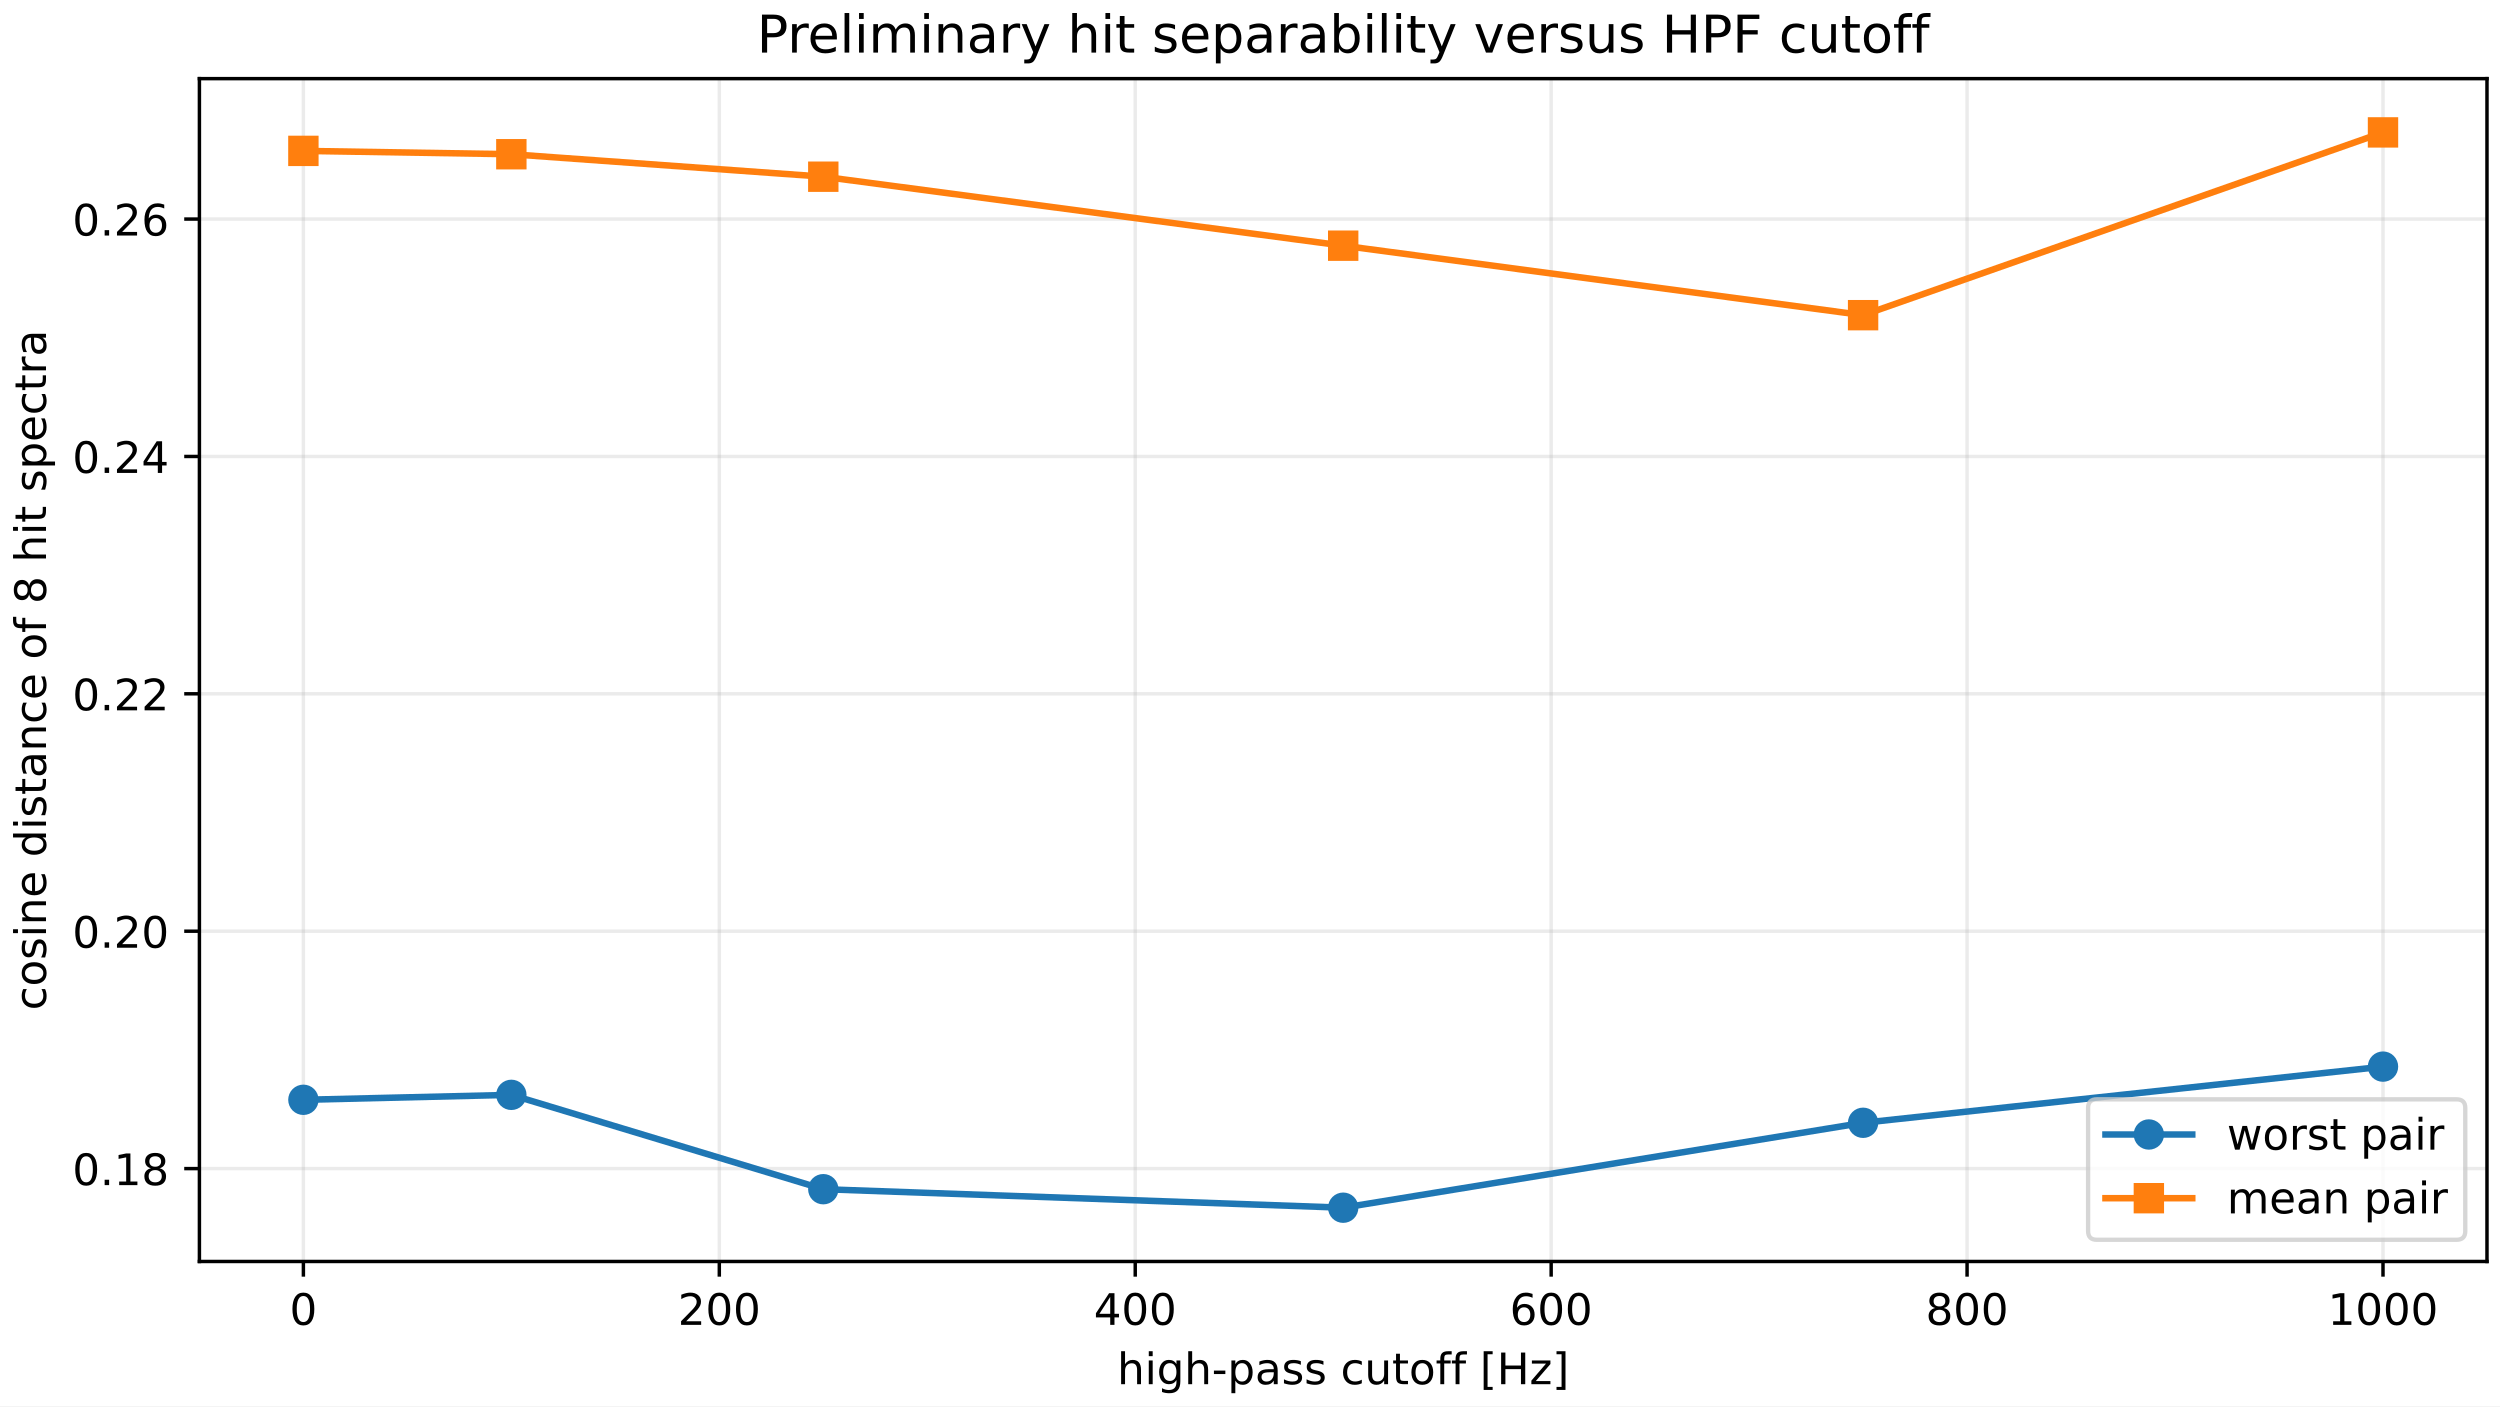
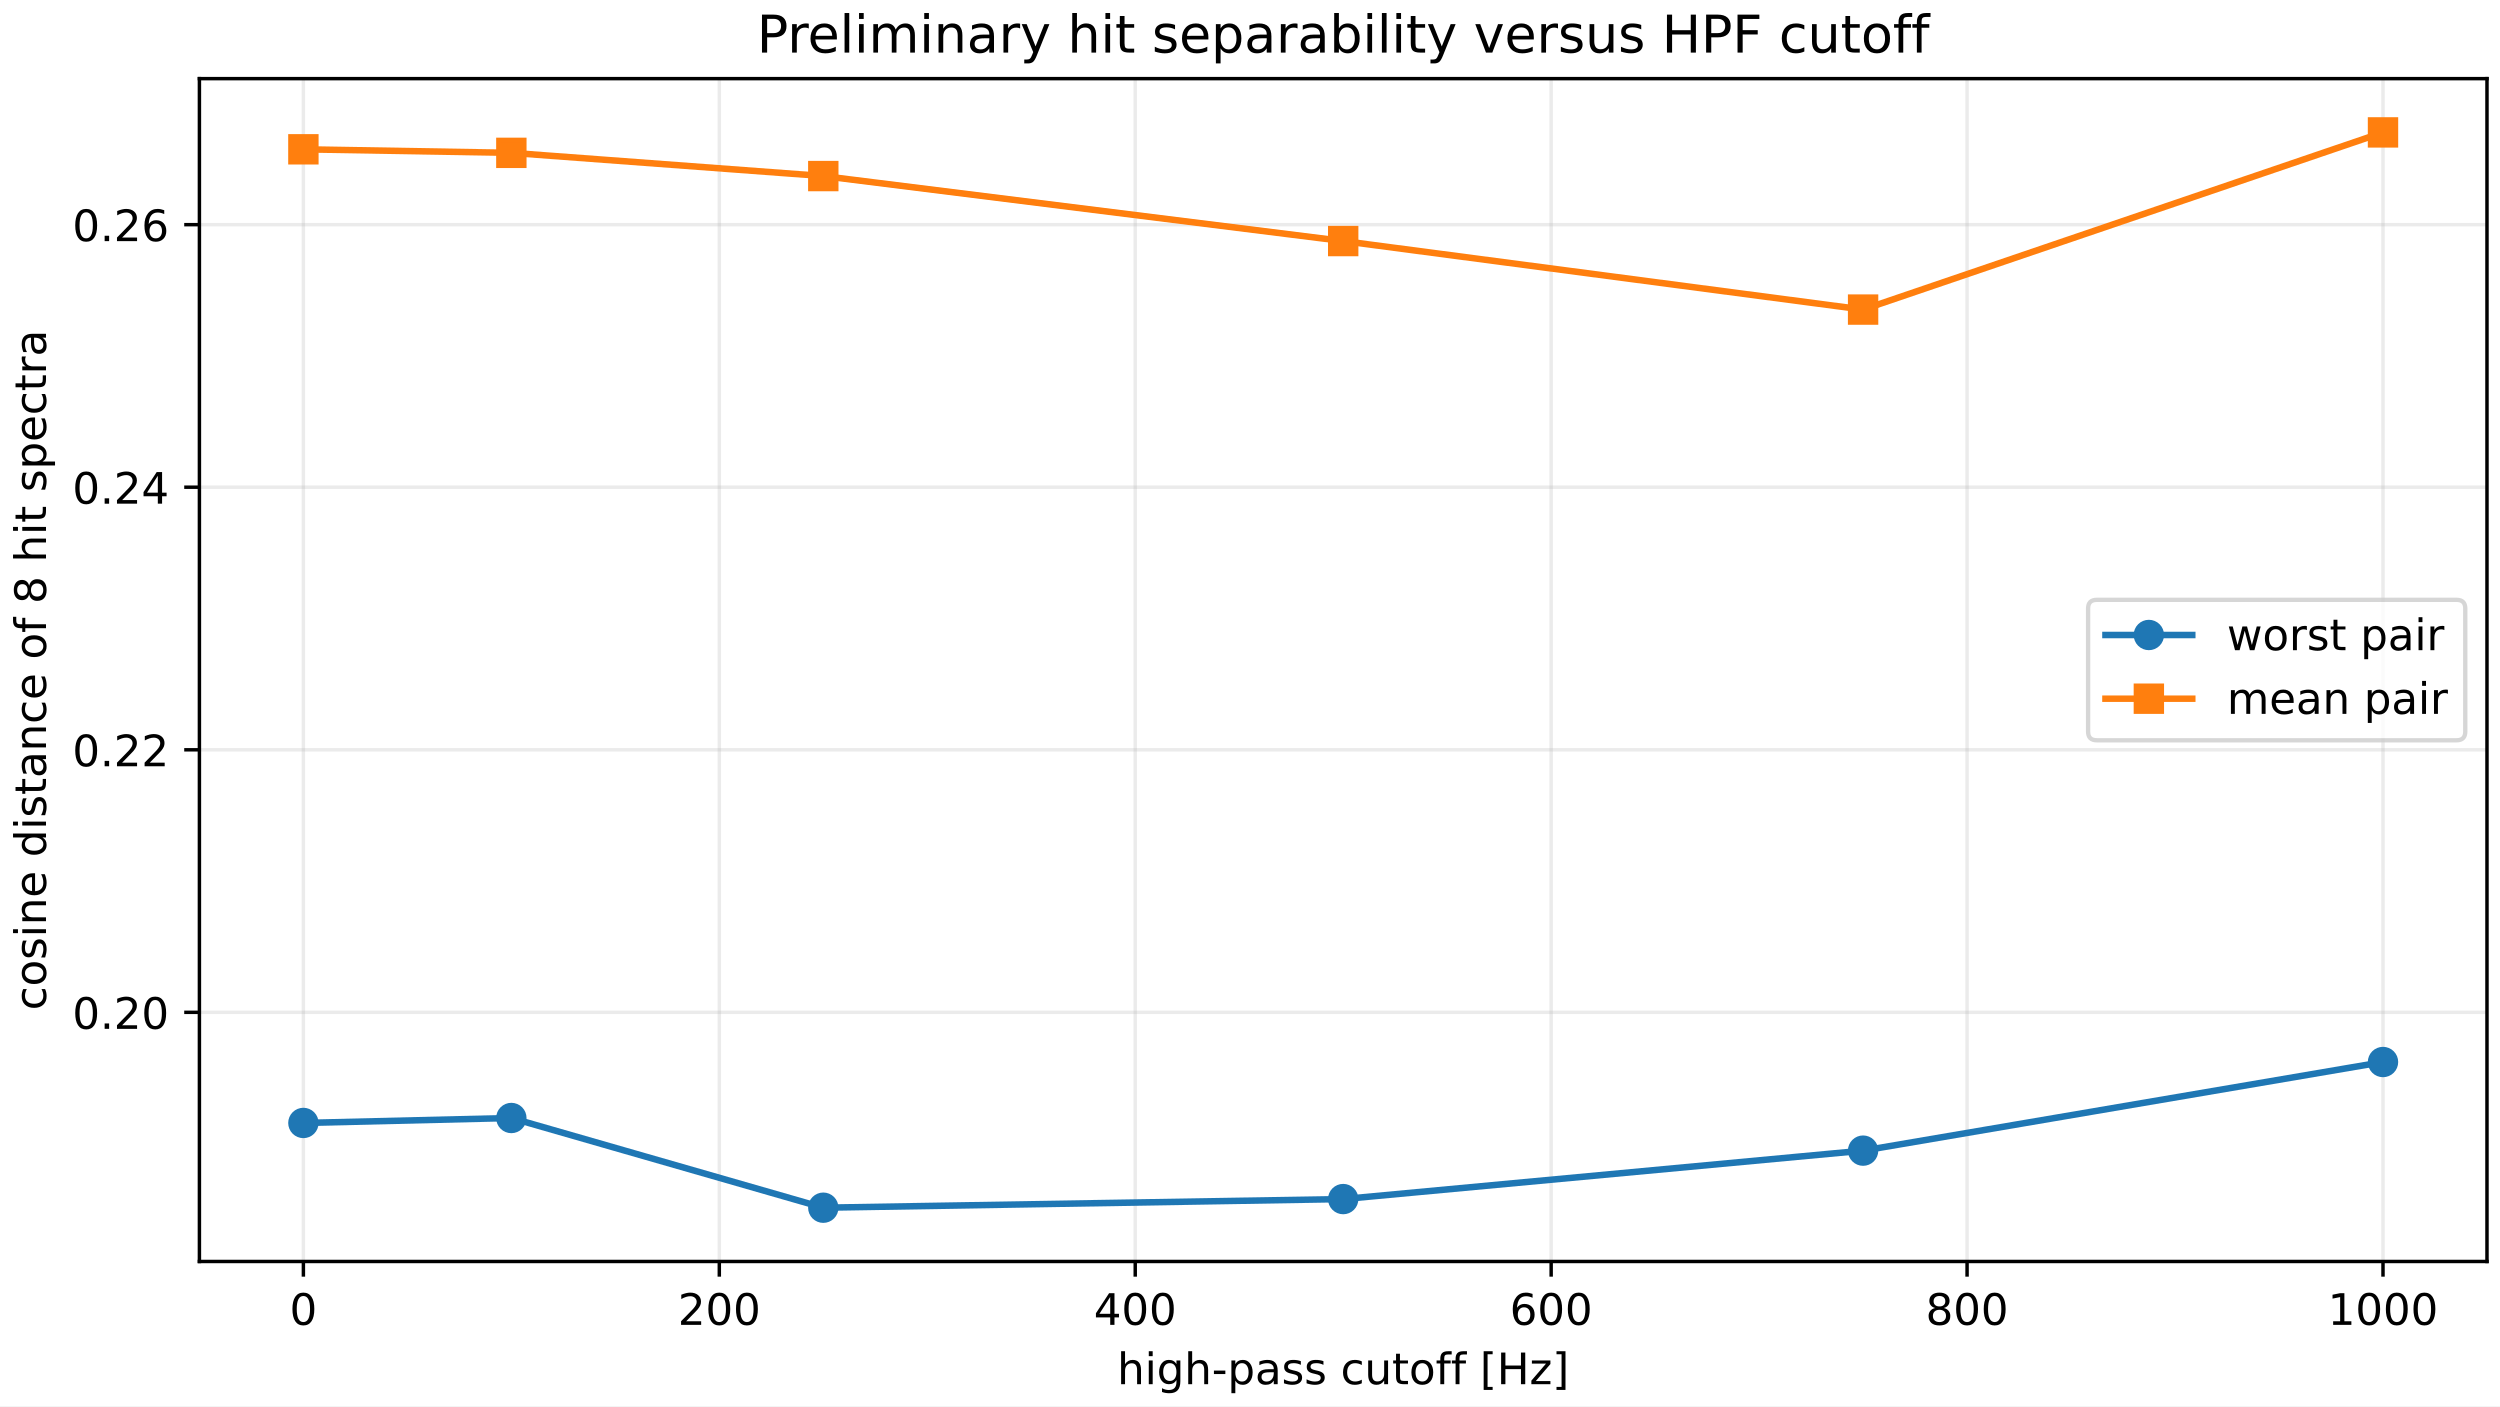
<svg xmlns="http://www.w3.org/2000/svg" xmlns:xlink="http://www.w3.org/1999/xlink" width="576pt" height="324pt" viewBox="0 0 576 324" version="1.1">
  <defs>
    <style type="text/css">*{stroke-linejoin: round; stroke-linecap: butt}</style>
  </defs>
  <g id="figure_1">
    <g id="patch_1">
      <path d="M 0 324  L 576 324  L 576 0  L 0 0  z " style="fill: #ffffff" />
    </g>
    <g id="axes_1">
      <g id="patch_2">
        <path d="M 45.944 290.644  L 573 290.644  L 573 18.118  L 45.944 18.118  z " style="fill: #ffffff" />
      </g>
      <g id="matplotlib.axis_1">
        <g id="xtick_1">
          <g id="line2d_1">
-             <path d="M 69.901 290.644  L 69.901 18.118  " clip-path="url(#pf9167b5fff)" style="fill: none; stroke: #b0b0b0; stroke-opacity: 0.25; stroke-width: 0.8; stroke-linecap: square" />
+             <path d="M 69.901 290.644  L 69.901 18.118  " clip-path="url(#p9a2541cc9e)" style="fill: none; stroke: #b0b0b0; stroke-opacity: 0.25; stroke-width: 0.8; stroke-linecap: square" />
          </g>
          <g id="line2d_2">
            <defs>
-               <path id="m4658151d1d" d="M 0 0  L 0 3.5  " style="stroke: #000000; stroke-width: 0.8" />
+               <path id="m0b75260b8e" d="M 0 0  L 0 3.5  " style="stroke: #000000; stroke-width: 0.8" />
            </defs>
            <g>
-               <use xlink:href="#m4658151d1d" x="69.901" y="290.644" style="stroke: #000000; stroke-width: 0.8" />
+               <use xlink:href="#m0b75260b8e" x="69.901" y="290.644" style="stroke: #000000; stroke-width: 0.8" />
            </g>
          </g>
          <g id="text_1">
            <g transform="translate(66.71982 305.2419) scale(0.1 -0.1)">
              <defs>
                <path id="DejaVuSans-30" d="M 2034 4250  Q 1547 4250 1301 3770  Q 1056 3291 1056 2328  Q 1056 1369 1301 889  Q 1547 409 2034 409  Q 2525 409 2770 889  Q 3016 1369 3016 2328  Q 3016 3291 2770 3770  Q 2525 4250 2034 4250  z M 2034 4750  Q 2819 4750 3233 4129  Q 3647 3509 3647 2328  Q 3647 1150 3233 529  Q 2819 -91 2034 -91  Q 1250 -91 836 529  Q 422 1150 422 2328  Q 422 3509 836 4129  Q 1250 4750 2034 4750  z " transform="scale(0.015625)" />
              </defs>
              <use xlink:href="#DejaVuSans-30" />
            </g>
          </g>
        </g>
        <g id="xtick_2">
          <g id="line2d_3">
-             <path d="M 165.729 290.644  L 165.729 18.118  " clip-path="url(#pf9167b5fff)" style="fill: none; stroke: #b0b0b0; stroke-opacity: 0.25; stroke-width: 0.8; stroke-linecap: square" />
+             <path d="M 165.729 290.644  L 165.729 18.118  " clip-path="url(#p9a2541cc9e)" style="fill: none; stroke: #b0b0b0; stroke-opacity: 0.25; stroke-width: 0.8; stroke-linecap: square" />
          </g>
          <g id="line2d_4">
            <g>
-               <use xlink:href="#m4658151d1d" x="165.729" y="290.644" style="stroke: #000000; stroke-width: 0.8" />
+               <use xlink:href="#m0b75260b8e" x="165.729" y="290.644" style="stroke: #000000; stroke-width: 0.8" />
            </g>
          </g>
          <g id="text_2">
            <g transform="translate(156.1856 305.2419) scale(0.1 -0.1)">
              <defs>
                <path id="DejaVuSans-32" d="M 1228 531  L 3431 531  L 3431 0  L 469 0  L 469 531  Q 828 903 1448 1529  Q 2069 2156 2228 2338  Q 2531 2678 2651 2914  Q 2772 3150 2772 3378  Q 2772 3750 2511 3984  Q 2250 4219 1831 4219  Q 1534 4219 1204 4116  Q 875 4013 500 3803  L 500 4441  Q 881 4594 1212 4672  Q 1544 4750 1819 4750  Q 2544 4750 2975 4387  Q 3406 4025 3406 3419  Q 3406 3131 3298 2873  Q 3191 2616 2906 2266  Q 2828 2175 2409 1742  Q 1991 1309 1228 531  z " transform="scale(0.015625)" />
              </defs>
              <use xlink:href="#DejaVuSans-32" />
              <use xlink:href="#DejaVuSans-30" x="63.623" />
              <use xlink:href="#DejaVuSans-30" x="127.246" />
            </g>
          </g>
        </g>
        <g id="xtick_3">
          <g id="line2d_5">
-             <path d="M 261.558 290.644  L 261.558 18.118  " clip-path="url(#pf9167b5fff)" style="fill: none; stroke: #b0b0b0; stroke-opacity: 0.25; stroke-width: 0.8; stroke-linecap: square" />
+             <path d="M 261.558 290.644  L 261.558 18.118  " clip-path="url(#p9a2541cc9e)" style="fill: none; stroke: #b0b0b0; stroke-opacity: 0.25; stroke-width: 0.8; stroke-linecap: square" />
          </g>
          <g id="line2d_6">
            <g>
-               <use xlink:href="#m4658151d1d" x="261.558" y="290.644" style="stroke: #000000; stroke-width: 0.8" />
+               <use xlink:href="#m0b75260b8e" x="261.558" y="290.644" style="stroke: #000000; stroke-width: 0.8" />
            </g>
          </g>
          <g id="text_3">
            <g transform="translate(252.014 305.2419) scale(0.1 -0.1)">
              <defs>
                <path id="DejaVuSans-34" d="M 2419 4116  L 825 1625  L 2419 1625  L 2419 4116  z M 2253 4666  L 3047 4666  L 3047 1625  L 3713 1625  L 3713 1100  L 3047 1100  L 3047 0  L 2419 0  L 2419 1100  L 313 1100  L 313 1709  L 2253 4666  z " transform="scale(0.015625)" />
              </defs>
              <use xlink:href="#DejaVuSans-34" />
              <use xlink:href="#DejaVuSans-30" x="63.623" />
              <use xlink:href="#DejaVuSans-30" x="127.246" />
            </g>
          </g>
        </g>
        <g id="xtick_4">
          <g id="line2d_7">
-             <path d="M 357.386 290.644  L 357.386 18.118  " clip-path="url(#pf9167b5fff)" style="fill: none; stroke: #b0b0b0; stroke-opacity: 0.25; stroke-width: 0.8; stroke-linecap: square" />
+             <path d="M 357.386 290.644  L 357.386 18.118  " clip-path="url(#p9a2541cc9e)" style="fill: none; stroke: #b0b0b0; stroke-opacity: 0.25; stroke-width: 0.8; stroke-linecap: square" />
          </g>
          <g id="line2d_8">
            <g>
-               <use xlink:href="#m4658151d1d" x="357.386" y="290.644" style="stroke: #000000; stroke-width: 0.8" />
+               <use xlink:href="#m0b75260b8e" x="357.386" y="290.644" style="stroke: #000000; stroke-width: 0.8" />
            </g>
          </g>
          <g id="text_4">
            <g transform="translate(347.8423 305.2419) scale(0.1 -0.1)">
              <defs>
                <path id="DejaVuSans-36" d="M 2113 2584  Q 1688 2584 1439 2293  Q 1191 2003 1191 1497  Q 1191 994 1439 701  Q 1688 409 2113 409  Q 2538 409 2786 701  Q 3034 994 3034 1497  Q 3034 2003 2786 2293  Q 2538 2584 2113 2584  z M 3366 4563  L 3366 3988  Q 3128 4100 2886 4159  Q 2644 4219 2406 4219  Q 1781 4219 1451 3797  Q 1122 3375 1075 2522  Q 1259 2794 1537 2939  Q 1816 3084 2150 3084  Q 2853 3084 3261 2657  Q 3669 2231 3669 1497  Q 3669 778 3244 343  Q 2819 -91 2113 -91  Q 1303 -91 875 529  Q 447 1150 447 2328  Q 447 3434 972 4092  Q 1497 4750 2381 4750  Q 2619 4750 2861 4703  Q 3103 4656 3366 4563  z " transform="scale(0.015625)" />
              </defs>
              <use xlink:href="#DejaVuSans-36" />
              <use xlink:href="#DejaVuSans-30" x="63.623" />
              <use xlink:href="#DejaVuSans-30" x="127.246" />
            </g>
          </g>
        </g>
        <g id="xtick_5">
          <g id="line2d_9">
-             <path d="M 453.214 290.644  L 453.214 18.118  " clip-path="url(#pf9167b5fff)" style="fill: none; stroke: #b0b0b0; stroke-opacity: 0.25; stroke-width: 0.8; stroke-linecap: square" />
+             <path d="M 453.214 290.644  L 453.214 18.118  " clip-path="url(#p9a2541cc9e)" style="fill: none; stroke: #b0b0b0; stroke-opacity: 0.25; stroke-width: 0.8; stroke-linecap: square" />
          </g>
          <g id="line2d_10">
            <g>
-               <use xlink:href="#m4658151d1d" x="453.214" y="290.644" style="stroke: #000000; stroke-width: 0.8" />
+               <use xlink:href="#m0b75260b8e" x="453.214" y="290.644" style="stroke: #000000; stroke-width: 0.8" />
            </g>
          </g>
          <g id="text_5">
            <g transform="translate(443.6706 305.2419) scale(0.1 -0.1)">
              <defs>
                <path id="DejaVuSans-38" d="M 2034 2216  Q 1584 2216 1326 1975  Q 1069 1734 1069 1313  Q 1069 891 1326 650  Q 1584 409 2034 409  Q 2484 409 2743 651  Q 3003 894 3003 1313  Q 3003 1734 2745 1975  Q 2488 2216 2034 2216  z M 1403 2484  Q 997 2584 770 2862  Q 544 3141 544 3541  Q 544 4100 942 4425  Q 1341 4750 2034 4750  Q 2731 4750 3128 4425  Q 3525 4100 3525 3541  Q 3525 3141 3298 2862  Q 3072 2584 2669 2484  Q 3125 2378 3379 2068  Q 3634 1759 3634 1313  Q 3634 634 3220 271  Q 2806 -91 2034 -91  Q 1263 -91 848 271  Q 434 634 434 1313  Q 434 1759 690 2068  Q 947 2378 1403 2484  z M 1172 3481  Q 1172 3119 1398 2916  Q 1625 2713 2034 2713  Q 2441 2713 2670 2916  Q 2900 3119 2900 3481  Q 2900 3844 2670 4047  Q 2441 4250 2034 4250  Q 1625 4250 1398 4047  Q 1172 3844 1172 3481  z " transform="scale(0.015625)" />
              </defs>
              <use xlink:href="#DejaVuSans-38" />
              <use xlink:href="#DejaVuSans-30" x="63.623" />
              <use xlink:href="#DejaVuSans-30" x="127.246" />
            </g>
          </g>
        </g>
        <g id="xtick_6">
          <g id="line2d_11">
-             <path d="M 549.043 290.644  L 549.043 18.118  " clip-path="url(#pf9167b5fff)" style="fill: none; stroke: #b0b0b0; stroke-opacity: 0.25; stroke-width: 0.8; stroke-linecap: square" />
+             <path d="M 549.043 290.644  L 549.043 18.118  " clip-path="url(#p9a2541cc9e)" style="fill: none; stroke: #b0b0b0; stroke-opacity: 0.25; stroke-width: 0.8; stroke-linecap: square" />
          </g>
          <g id="line2d_12">
            <g>
-               <use xlink:href="#m4658151d1d" x="549.043" y="290.644" style="stroke: #000000; stroke-width: 0.8" />
+               <use xlink:href="#m0b75260b8e" x="549.043" y="290.644" style="stroke: #000000; stroke-width: 0.8" />
            </g>
          </g>
          <g id="text_6">
            <g transform="translate(536.3177 305.2419) scale(0.1 -0.1)">
              <defs>
                <path id="DejaVuSans-31" d="M 794 531  L 1825 531  L 1825 4091  L 703 3866  L 703 4441  L 1819 4666  L 2450 4666  L 2450 531  L 3481 531  L 3481 0  L 794 0  L 794 531  z " transform="scale(0.015625)" />
              </defs>
              <use xlink:href="#DejaVuSans-31" />
              <use xlink:href="#DejaVuSans-30" x="63.623" />
              <use xlink:href="#DejaVuSans-30" x="127.246" />
              <use xlink:href="#DejaVuSans-30" x="190.869" />
            </g>
          </g>
        </g>
        <g id="text_7">
          <g transform="translate(257.3977 318.9201) scale(0.1 -0.1)">
            <defs>
              <path id="DejaVuSans-68" d="M 3513 2113  L 3513 0  L 2938 0  L 2938 2094  Q 2938 2591 2744 2837  Q 2550 3084 2163 3084  Q 1697 3084 1428 2787  Q 1159 2491 1159 1978  L 1159 0  L 581 0  L 581 4863  L 1159 4863  L 1159 2956  Q 1366 3272 1645 3428  Q 1925 3584 2291 3584  Q 2894 3584 3203 3211  Q 3513 2838 3513 2113  z " transform="scale(0.015625)" />
              <path id="DejaVuSans-69" d="M 603 3500  L 1178 3500  L 1178 0  L 603 0  L 603 3500  z M 603 4863  L 1178 4863  L 1178 4134  L 603 4134  L 603 4863  z " transform="scale(0.015625)" />
              <path id="DejaVuSans-67" d="M 2906 1791  Q 2906 2416 2648 2759  Q 2391 3103 1925 3103  Q 1463 3103 1205 2759  Q 947 2416 947 1791  Q 947 1169 1205 825  Q 1463 481 1925 481  Q 2391 481 2648 825  Q 2906 1169 2906 1791  z M 3481 434  Q 3481 -459 3084 -895  Q 2688 -1331 1869 -1331  Q 1566 -1331 1297 -1286  Q 1028 -1241 775 -1147  L 775 -588  Q 1028 -725 1275 -790  Q 1522 -856 1778 -856  Q 2344 -856 2625 -561  Q 2906 -266 2906 331  L 2906 616  Q 2728 306 2450 153  Q 2172 0 1784 0  Q 1141 0 747 490  Q 353 981 353 1791  Q 353 2603 747 3093  Q 1141 3584 1784 3584  Q 2172 3584 2450 3431  Q 2728 3278 2906 2969  L 2906 3500  L 3481 3500  L 3481 434  z " transform="scale(0.015625)" />
              <path id="DejaVuSans-2d" d="M 313 2009  L 1997 2009  L 1997 1497  L 313 1497  L 313 2009  z " transform="scale(0.015625)" />
              <path id="DejaVuSans-70" d="M 1159 525  L 1159 -1331  L 581 -1331  L 581 3500  L 1159 3500  L 1159 2969  Q 1341 3281 1617 3432  Q 1894 3584 2278 3584  Q 2916 3584 3314 3078  Q 3713 2572 3713 1747  Q 3713 922 3314 415  Q 2916 -91 2278 -91  Q 1894 -91 1617 61  Q 1341 213 1159 525  z M 3116 1747  Q 3116 2381 2855 2742  Q 2594 3103 2138 3103  Q 1681 3103 1420 2742  Q 1159 2381 1159 1747  Q 1159 1113 1420 752  Q 1681 391 2138 391  Q 2594 391 2855 752  Q 3116 1113 3116 1747  z " transform="scale(0.015625)" />
              <path id="DejaVuSans-61" d="M 2194 1759  Q 1497 1759 1228 1600  Q 959 1441 959 1056  Q 959 750 1161 570  Q 1363 391 1709 391  Q 2188 391 2477 730  Q 2766 1069 2766 1631  L 2766 1759  L 2194 1759  z M 3341 1997  L 3341 0  L 2766 0  L 2766 531  Q 2569 213 2275 61  Q 1981 -91 1556 -91  Q 1019 -91 701 211  Q 384 513 384 1019  Q 384 1609 779 1909  Q 1175 2209 1959 2209  L 2766 2209  L 2766 2266  Q 2766 2663 2505 2880  Q 2244 3097 1772 3097  Q 1472 3097 1187 3025  Q 903 2953 641 2809  L 641 3341  Q 956 3463 1253 3523  Q 1550 3584 1831 3584  Q 2591 3584 2966 3190  Q 3341 2797 3341 1997  z " transform="scale(0.015625)" />
              <path id="DejaVuSans-73" d="M 2834 3397  L 2834 2853  Q 2591 2978 2328 3040  Q 2066 3103 1784 3103  Q 1356 3103 1142 2972  Q 928 2841 928 2578  Q 928 2378 1081 2264  Q 1234 2150 1697 2047  L 1894 2003  Q 2506 1872 2764 1633  Q 3022 1394 3022 966  Q 3022 478 2636 193  Q 2250 -91 1575 -91  Q 1294 -91 989 -36  Q 684 19 347 128  L 347 722  Q 666 556 975 473  Q 1284 391 1588 391  Q 1994 391 2212 530  Q 2431 669 2431 922  Q 2431 1156 2273 1281  Q 2116 1406 1581 1522  L 1381 1569  Q 847 1681 609 1914  Q 372 2147 372 2553  Q 372 3047 722 3315  Q 1072 3584 1716 3584  Q 2034 3584 2315 3537  Q 2597 3491 2834 3397  z " transform="scale(0.015625)" />
              <path id="DejaVuSans-20" transform="scale(0.015625)" />
              <path id="DejaVuSans-63" d="M 3122 3366  L 3122 2828  Q 2878 2963 2633 3030  Q 2388 3097 2138 3097  Q 1578 3097 1268 2742  Q 959 2388 959 1747  Q 959 1106 1268 751  Q 1578 397 2138 397  Q 2388 397 2633 464  Q 2878 531 3122 666  L 3122 134  Q 2881 22 2623 -34  Q 2366 -91 2075 -91  Q 1284 -91 818 406  Q 353 903 353 1747  Q 353 2603 823 3093  Q 1294 3584 2113 3584  Q 2378 3584 2631 3529  Q 2884 3475 3122 3366  z " transform="scale(0.015625)" />
              <path id="DejaVuSans-75" d="M 544 1381  L 544 3500  L 1119 3500  L 1119 1403  Q 1119 906 1312 657  Q 1506 409 1894 409  Q 2359 409 2629 706  Q 2900 1003 2900 1516  L 2900 3500  L 3475 3500  L 3475 0  L 2900 0  L 2900 538  Q 2691 219 2414 64  Q 2138 -91 1772 -91  Q 1169 -91 856 284  Q 544 659 544 1381  z M 1991 3584  L 1991 3584  z " transform="scale(0.015625)" />
              <path id="DejaVuSans-74" d="M 1172 4494  L 1172 3500  L 2356 3500  L 2356 3053  L 1172 3053  L 1172 1153  Q 1172 725 1289 603  Q 1406 481 1766 481  L 2356 481  L 2356 0  L 1766 0  Q 1100 0 847 248  Q 594 497 594 1153  L 594 3053  L 172 3053  L 172 3500  L 594 3500  L 594 4494  L 1172 4494  z " transform="scale(0.015625)" />
              <path id="DejaVuSans-6f" d="M 1959 3097  Q 1497 3097 1228 2736  Q 959 2375 959 1747  Q 959 1119 1226 758  Q 1494 397 1959 397  Q 2419 397 2687 759  Q 2956 1122 2956 1747  Q 2956 2369 2687 2733  Q 2419 3097 1959 3097  z M 1959 3584  Q 2709 3584 3137 3096  Q 3566 2609 3566 1747  Q 3566 888 3137 398  Q 2709 -91 1959 -91  Q 1206 -91 779 398  Q 353 888 353 1747  Q 353 2609 779 3096  Q 1206 3584 1959 3584  z " transform="scale(0.015625)" />
              <path id="DejaVuSans-66" d="M 2375 4863  L 2375 4384  L 1825 4384  Q 1516 4384 1395 4259  Q 1275 4134 1275 3809  L 1275 3500  L 2222 3500  L 2222 3053  L 1275 3053  L 1275 0  L 697 0  L 697 3053  L 147 3053  L 147 3500  L 697 3500  L 697 3744  Q 697 4328 969 4595  Q 1241 4863 1831 4863  L 2375 4863  z " transform="scale(0.015625)" />
              <path id="DejaVuSans-5b" d="M 550 4863  L 1875 4863  L 1875 4416  L 1125 4416  L 1125 -397  L 1875 -397  L 1875 -844  L 550 -844  L 550 4863  z " transform="scale(0.015625)" />
              <path id="DejaVuSans-48" d="M 628 4666  L 1259 4666  L 1259 2753  L 3553 2753  L 3553 4666  L 4184 4666  L 4184 0  L 3553 0  L 3553 2222  L 1259 2222  L 1259 0  L 628 0  L 628 4666  z " transform="scale(0.015625)" />
              <path id="DejaVuSans-7a" d="M 353 3500  L 3084 3500  L 3084 2975  L 922 459  L 3084 459  L 3084 0  L 275 0  L 275 525  L 2438 3041  L 353 3041  L 353 3500  z " transform="scale(0.015625)" />
              <path id="DejaVuSans-5d" d="M 1947 4863  L 1947 -844  L 622 -844  L 622 -397  L 1369 -397  L 1369 4416  L 622 4416  L 622 4863  L 1947 4863  z " transform="scale(0.015625)" />
            </defs>
            <use xlink:href="#DejaVuSans-68" />
            <use xlink:href="#DejaVuSans-69" x="63.379" />
            <use xlink:href="#DejaVuSans-67" x="91.162" />
            <use xlink:href="#DejaVuSans-68" x="154.639" />
            <use xlink:href="#DejaVuSans-2d" x="218.018" />
            <use xlink:href="#DejaVuSans-70" x="254.102" />
            <use xlink:href="#DejaVuSans-61" x="317.578" />
            <use xlink:href="#DejaVuSans-73" x="378.857" />
            <use xlink:href="#DejaVuSans-73" x="430.957" />
            <use xlink:href="#DejaVuSans-20" x="483.057" />
            <use xlink:href="#DejaVuSans-63" x="514.844" />
            <use xlink:href="#DejaVuSans-75" x="569.824" />
            <use xlink:href="#DejaVuSans-74" x="633.203" />
            <use xlink:href="#DejaVuSans-6f" x="672.412" />
            <use xlink:href="#DejaVuSans-66" x="733.594" />
            <use xlink:href="#DejaVuSans-66" x="768.799" />
            <use xlink:href="#DejaVuSans-20" x="804.004" />
            <use xlink:href="#DejaVuSans-5b" x="835.791" />
            <use xlink:href="#DejaVuSans-48" x="874.805" />
            <use xlink:href="#DejaVuSans-7a" x="950" />
            <use xlink:href="#DejaVuSans-5d" x="1002.49" />
          </g>
        </g>
      </g>
      <g id="matplotlib.axis_2">
        <g id="ytick_1">
          <g id="line2d_13">
-             <path d="M 45.944 269.251  L 573 269.251  " clip-path="url(#pf9167b5fff)" style="fill: none; stroke: #b0b0b0; stroke-opacity: 0.25; stroke-width: 0.8; stroke-linecap: square" />
+             <path d="M 45.944 233.245  L 573 233.245  " clip-path="url(#p9a2541cc9e)" style="fill: none; stroke: #b0b0b0; stroke-opacity: 0.25; stroke-width: 0.8; stroke-linecap: square" />
          </g>
          <g id="line2d_14">
            <defs>
-               <path id="m14219ddb5a" d="M 0 0  L -3.5 0  " style="stroke: #000000; stroke-width: 0.8" />
+               <path id="md438b5cf79" d="M 0 0  L -3.5 0  " style="stroke: #000000; stroke-width: 0.8" />
            </defs>
            <g>
-               <use xlink:href="#m14219ddb5a" x="45.944" y="269.251" style="stroke: #000000; stroke-width: 0.8" />
+               <use xlink:href="#md438b5cf79" x="45.944" y="233.245" style="stroke: #000000; stroke-width: 0.8" />
            </g>
          </g>
          <g id="text_8">
-             <g transform="translate(16.67836 273.0499) scale(0.1 -0.1)">
+             <g transform="translate(16.67836 237.0442) scale(0.1 -0.1)">
              <defs>
                <path id="DejaVuSans-2e" d="M 684 794  L 1344 794  L 1344 0  L 684 0  L 684 794  z " transform="scale(0.015625)" />
              </defs>
-               <use xlink:href="#DejaVuSans-30" />
-               <use xlink:href="#DejaVuSans-2e" x="63.623" />
-               <use xlink:href="#DejaVuSans-31" x="95.41" />
-               <use xlink:href="#DejaVuSans-38" x="159.033" />
-             </g>
-           </g>
-         </g>
-         <g id="ytick_2">
-           <g id="line2d_15">
-             <path d="M 45.944 214.555  L 573 214.555  " clip-path="url(#pf9167b5fff)" style="fill: none; stroke: #b0b0b0; stroke-opacity: 0.25; stroke-width: 0.8; stroke-linecap: square" />
-           </g>
-           <g id="line2d_16">
-             <g>
-               <use xlink:href="#m14219ddb5a" x="45.944" y="214.555" style="stroke: #000000; stroke-width: 0.8" />
-             </g>
-           </g>
-           <g id="text_9">
-             <g transform="translate(16.67836 218.3542) scale(0.1 -0.1)">
              <use xlink:href="#DejaVuSans-30" />
              <use xlink:href="#DejaVuSans-2e" x="63.623" />
              <use xlink:href="#DejaVuSans-32" x="95.41" />
              <use xlink:href="#DejaVuSans-30" x="159.033" />
            </g>
          </g>
        </g>
-         <g id="ytick_3">
-           <g id="line2d_17">
-             <path d="M 45.944 159.859  L 573 159.859  " clip-path="url(#pf9167b5fff)" style="fill: none; stroke: #b0b0b0; stroke-opacity: 0.25; stroke-width: 0.8; stroke-linecap: square" />
-           </g>
-           <g id="line2d_18">
-             <g>
-               <use xlink:href="#m14219ddb5a" x="45.944" y="159.859" style="stroke: #000000; stroke-width: 0.8" />
-             </g>
-           </g>
-           <g id="text_10">
-             <g transform="translate(16.67836 163.6585) scale(0.1 -0.1)">
+         <g id="ytick_2">
+           <g id="line2d_15">
+             <path d="M 45.944 172.749  L 573 172.749  " clip-path="url(#p9a2541cc9e)" style="fill: none; stroke: #b0b0b0; stroke-opacity: 0.25; stroke-width: 0.8; stroke-linecap: square" />
+           </g>
+           <g id="line2d_16">
+             <g>
+               <use xlink:href="#md438b5cf79" x="45.944" y="172.749" style="stroke: #000000; stroke-width: 0.8" />
+             </g>
+           </g>
+           <g id="text_9">
+             <g transform="translate(16.67836 176.5484) scale(0.1 -0.1)">
              <use xlink:href="#DejaVuSans-30" />
              <use xlink:href="#DejaVuSans-2e" x="63.623" />
              <use xlink:href="#DejaVuSans-32" x="95.41" />
              <use xlink:href="#DejaVuSans-32" x="159.033" />
            </g>
          </g>
        </g>
-         <g id="ytick_4">
-           <g id="line2d_19">
-             <path d="M 45.944 105.164  L 573 105.164  " clip-path="url(#pf9167b5fff)" style="fill: none; stroke: #b0b0b0; stroke-opacity: 0.25; stroke-width: 0.8; stroke-linecap: square" />
-           </g>
-           <g id="line2d_20">
-             <g>
-               <use xlink:href="#m14219ddb5a" x="45.944" y="105.164" style="stroke: #000000; stroke-width: 0.8" />
-             </g>
-           </g>
-           <g id="text_11">
-             <g transform="translate(16.67836 108.9628) scale(0.1 -0.1)">
+         <g id="ytick_3">
+           <g id="line2d_17">
+             <path d="M 45.944 112.253  L 573 112.253  " clip-path="url(#p9a2541cc9e)" style="fill: none; stroke: #b0b0b0; stroke-opacity: 0.25; stroke-width: 0.8; stroke-linecap: square" />
+           </g>
+           <g id="line2d_18">
+             <g>
+               <use xlink:href="#md438b5cf79" x="45.944" y="112.253" style="stroke: #000000; stroke-width: 0.8" />
+             </g>
+           </g>
+           <g id="text_10">
+             <g transform="translate(16.67836 116.0526) scale(0.1 -0.1)">
              <use xlink:href="#DejaVuSans-30" />
              <use xlink:href="#DejaVuSans-2e" x="63.623" />
              <use xlink:href="#DejaVuSans-32" x="95.41" />
              <use xlink:href="#DejaVuSans-34" x="159.033" />
            </g>
          </g>
        </g>
-         <g id="ytick_5">
-           <g id="line2d_21">
-             <path d="M 45.944 50.468  L 573 50.468  " clip-path="url(#pf9167b5fff)" style="fill: none; stroke: #b0b0b0; stroke-opacity: 0.25; stroke-width: 0.8; stroke-linecap: square" />
-           </g>
-           <g id="line2d_22">
-             <g>
-               <use xlink:href="#m14219ddb5a" x="45.944" y="50.468" style="stroke: #000000; stroke-width: 0.8" />
-             </g>
-           </g>
-           <g id="text_12">
-             <g transform="translate(16.67836 54.26704) scale(0.1 -0.1)">
+         <g id="ytick_4">
+           <g id="line2d_19">
+             <path d="M 45.944 51.758  L 573 51.758  " clip-path="url(#p9a2541cc9e)" style="fill: none; stroke: #b0b0b0; stroke-opacity: 0.25; stroke-width: 0.8; stroke-linecap: square" />
+           </g>
+           <g id="line2d_20">
+             <g>
+               <use xlink:href="#md438b5cf79" x="45.944" y="51.758" style="stroke: #000000; stroke-width: 0.8" />
+             </g>
+           </g>
+           <g id="text_11">
+             <g transform="translate(16.67836 55.55678) scale(0.1 -0.1)">
              <use xlink:href="#DejaVuSans-30" />
              <use xlink:href="#DejaVuSans-2e" x="63.623" />
              <use xlink:href="#DejaVuSans-32" x="95.41" />
              <use xlink:href="#DejaVuSans-36" x="159.033" />
            </g>
          </g>
        </g>
-         <g id="text_13">
+         <g id="text_12">
          <g transform="translate(10.59868 232.7637) rotate(-90) scale(0.1 -0.1)">
            <defs>
              <path id="DejaVuSans-6e" d="M 3513 2113  L 3513 0  L 2938 0  L 2938 2094  Q 2938 2591 2744 2837  Q 2550 3084 2163 3084  Q 1697 3084 1428 2787  Q 1159 2491 1159 1978  L 1159 0  L 581 0  L 581 3500  L 1159 3500  L 1159 2956  Q 1366 3272 1645 3428  Q 1925 3584 2291 3584  Q 2894 3584 3203 3211  Q 3513 2838 3513 2113  z " transform="scale(0.015625)" />
              <path id="DejaVuSans-65" d="M 3597 1894  L 3597 1613  L 953 1613  Q 991 1019 1311 708  Q 1631 397 2203 397  Q 2534 397 2845 478  Q 3156 559 3463 722  L 3463 178  Q 3153 47 2828 -22  Q 2503 -91 2169 -91  Q 1331 -91 842 396  Q 353 884 353 1716  Q 353 2575 817 3079  Q 1281 3584 2069 3584  Q 2775 3584 3186 3129  Q 3597 2675 3597 1894  z M 3022 2063  Q 3016 2534 2758 2815  Q 2500 3097 2075 3097  Q 1594 3097 1305 2825  Q 1016 2553 972 2059  L 3022 2063  z " transform="scale(0.015625)" />
              <path id="DejaVuSans-64" d="M 2906 2969  L 2906 4863  L 3481 4863  L 3481 0  L 2906 0  L 2906 525  Q 2725 213 2448 61  Q 2172 -91 1784 -91  Q 1150 -91 751 415  Q 353 922 353 1747  Q 353 2572 751 3078  Q 1150 3584 1784 3584  Q 2172 3584 2448 3432  Q 2725 3281 2906 2969  z M 947 1747  Q 947 1113 1208 752  Q 1469 391 1925 391  Q 2381 391 2643 752  Q 2906 1113 2906 1747  Q 2906 2381 2643 2742  Q 2381 3103 1925 3103  Q 1469 3103 1208 2742  Q 947 2381 947 1747  z " transform="scale(0.015625)" />
              <path id="DejaVuSans-72" d="M 2631 2963  Q 2534 3019 2420 3045  Q 2306 3072 2169 3072  Q 1681 3072 1420 2755  Q 1159 2438 1159 1844  L 1159 0  L 581 0  L 581 3500  L 1159 3500  L 1159 2956  Q 1341 3275 1631 3429  Q 1922 3584 2338 3584  Q 2397 3584 2469 3576  Q 2541 3569 2628 3553  L 2631 2963  z " transform="scale(0.015625)" />
            </defs>
            <use xlink:href="#DejaVuSans-63" />
            <use xlink:href="#DejaVuSans-6f" x="54.98" />
            <use xlink:href="#DejaVuSans-73" x="116.162" />
            <use xlink:href="#DejaVuSans-69" x="168.262" />
            <use xlink:href="#DejaVuSans-6e" x="196.045" />
            <use xlink:href="#DejaVuSans-65" x="259.424" />
            <use xlink:href="#DejaVuSans-20" x="320.947" />
            <use xlink:href="#DejaVuSans-64" x="352.734" />
            <use xlink:href="#DejaVuSans-69" x="416.211" />
            <use xlink:href="#DejaVuSans-73" x="443.994" />
            <use xlink:href="#DejaVuSans-74" x="496.094" />
            <use xlink:href="#DejaVuSans-61" x="535.303" />
            <use xlink:href="#DejaVuSans-6e" x="596.582" />
            <use xlink:href="#DejaVuSans-63" x="659.961" />
            <use xlink:href="#DejaVuSans-65" x="714.941" />
            <use xlink:href="#DejaVuSans-20" x="776.465" />
            <use xlink:href="#DejaVuSans-6f" x="808.252" />
            <use xlink:href="#DejaVuSans-66" x="869.434" />
            <use xlink:href="#DejaVuSans-20" x="904.639" />
            <use xlink:href="#DejaVuSans-38" x="936.426" />
            <use xlink:href="#DejaVuSans-20" x="1000.049" />
            <use xlink:href="#DejaVuSans-68" x="1031.836" />
            <use xlink:href="#DejaVuSans-69" x="1095.215" />
            <use xlink:href="#DejaVuSans-74" x="1122.998" />
            <use xlink:href="#DejaVuSans-20" x="1162.207" />
            <use xlink:href="#DejaVuSans-73" x="1193.994" />
            <use xlink:href="#DejaVuSans-70" x="1246.094" />
            <use xlink:href="#DejaVuSans-65" x="1309.57" />
            <use xlink:href="#DejaVuSans-63" x="1371.094" />
            <use xlink:href="#DejaVuSans-74" x="1426.074" />
            <use xlink:href="#DejaVuSans-72" x="1465.283" />
            <use xlink:href="#DejaVuSans-61" x="1506.396" />
          </g>
        </g>
      </g>
-       <g id="line2d_23">
-         <path d="M 69.901 253.394  L 117.815 252.253  L 189.686 273.991  L 309.472 278.256  L 429.257 258.691  L 549.043 245.749  " clip-path="url(#pf9167b5fff)" style="fill: none; stroke: #1f77b4; stroke-width: 1.5; stroke-linecap: square" />
+       <g id="line2d_21">
+         <path d="M 69.901 258.73  L 117.815 257.587  L 189.686 278.256  L 309.472 276.267  L 429.257 265.107  L 549.043 244.689  " clip-path="url(#p9a2541cc9e)" style="fill: none; stroke: #1f77b4; stroke-width: 1.5; stroke-linecap: square" />
        <defs>
-           <path id="mbb486f2e64" d="M 0 3  C 0.796 3 1.559 2.684 2.121 2.121  C 2.684 1.559 3 0.796 3 0  C 3 -0.796 2.684 -1.559 2.121 -2.121  C 1.559 -2.684 0.796 -3 0 -3  C -0.796 -3 -1.559 -2.684 -2.121 -2.121  C -2.684 -1.559 -3 -0.796 -3 0  C -3 0.796 -2.684 1.559 -2.121 2.121  C -1.559 2.684 -0.796 3 0 3  z " style="stroke: #1f77b4" />
+           <path id="m9833e320ff" d="M 0 3  C 0.796 3 1.559 2.684 2.121 2.121  C 2.684 1.559 3 0.796 3 0  C 3 -0.796 2.684 -1.559 2.121 -2.121  C 1.559 -2.684 0.796 -3 0 -3  C -0.796 -3 -1.559 -2.684 -2.121 -2.121  C -2.684 -1.559 -3 -0.796 -3 0  C -3 0.796 -2.684 1.559 -2.121 2.121  C -1.559 2.684 -0.796 3 0 3  z " style="stroke: #1f77b4" />
        </defs>
-         <g clip-path="url(#pf9167b5fff)">
-           <use xlink:href="#mbb486f2e64" x="69.901" y="253.394" style="fill: #1f77b4; stroke: #1f77b4" />
-           <use xlink:href="#mbb486f2e64" x="117.815" y="252.253" style="fill: #1f77b4; stroke: #1f77b4" />
-           <use xlink:href="#mbb486f2e64" x="189.686" y="273.991" style="fill: #1f77b4; stroke: #1f77b4" />
-           <use xlink:href="#mbb486f2e64" x="309.472" y="278.256" style="fill: #1f77b4; stroke: #1f77b4" />
-           <use xlink:href="#mbb486f2e64" x="429.257" y="258.691" style="fill: #1f77b4; stroke: #1f77b4" />
-           <use xlink:href="#mbb486f2e64" x="549.043" y="245.749" style="fill: #1f77b4; stroke: #1f77b4" />
-         </g>
-       </g>
-       <g id="line2d_24">
-         <path d="M 69.901 34.763  L 117.815 35.535  L 189.686 40.713  L 309.472 56.606  L 429.257 72.616  L 549.043 30.506  " clip-path="url(#pf9167b5fff)" style="fill: none; stroke: #ff7f0e; stroke-width: 1.5; stroke-linecap: square" />
+         <g clip-path="url(#p9a2541cc9e)">
+           <use xlink:href="#m9833e320ff" x="69.901" y="258.73" style="fill: #1f77b4; stroke: #1f77b4" />
+           <use xlink:href="#m9833e320ff" x="117.815" y="257.587" style="fill: #1f77b4; stroke: #1f77b4" />
+           <use xlink:href="#m9833e320ff" x="189.686" y="278.256" style="fill: #1f77b4; stroke: #1f77b4" />
+           <use xlink:href="#m9833e320ff" x="309.472" y="276.267" style="fill: #1f77b4; stroke: #1f77b4" />
+           <use xlink:href="#m9833e320ff" x="429.257" y="265.107" style="fill: #1f77b4; stroke: #1f77b4" />
+           <use xlink:href="#m9833e320ff" x="549.043" y="244.689" style="fill: #1f77b4; stroke: #1f77b4" />
+         </g>
+       </g>
+       <g id="line2d_22">
+         <path d="M 69.901 34.401  L 117.815 35.217  L 189.686 40.567  L 309.472 55.541  L 429.257 71.329  L 549.043 30.506  " clip-path="url(#p9a2541cc9e)" style="fill: none; stroke: #ff7f0e; stroke-width: 1.5; stroke-linecap: square" />
        <defs>
-           <path id="mce584e6e96" d="M -3 3  L 3 3  L 3 -3  L -3 -3  z " style="stroke: #ff7f0e; stroke-linejoin: miter" />
+           <path id="mbd24d77dab" d="M -3 3  L 3 3  L 3 -3  L -3 -3  z " style="stroke: #ff7f0e; stroke-linejoin: miter" />
        </defs>
-         <g clip-path="url(#pf9167b5fff)">
-           <use xlink:href="#mce584e6e96" x="69.901" y="34.763" style="fill: #ff7f0e; stroke: #ff7f0e; stroke-linejoin: miter" />
-           <use xlink:href="#mce584e6e96" x="117.815" y="35.535" style="fill: #ff7f0e; stroke: #ff7f0e; stroke-linejoin: miter" />
-           <use xlink:href="#mce584e6e96" x="189.686" y="40.713" style="fill: #ff7f0e; stroke: #ff7f0e; stroke-linejoin: miter" />
-           <use xlink:href="#mce584e6e96" x="309.472" y="56.606" style="fill: #ff7f0e; stroke: #ff7f0e; stroke-linejoin: miter" />
-           <use xlink:href="#mce584e6e96" x="429.257" y="72.616" style="fill: #ff7f0e; stroke: #ff7f0e; stroke-linejoin: miter" />
-           <use xlink:href="#mce584e6e96" x="549.043" y="30.506" style="fill: #ff7f0e; stroke: #ff7f0e; stroke-linejoin: miter" />
+         <g clip-path="url(#p9a2541cc9e)">
+           <use xlink:href="#mbd24d77dab" x="69.901" y="34.401" style="fill: #ff7f0e; stroke: #ff7f0e; stroke-linejoin: miter" />
+           <use xlink:href="#mbd24d77dab" x="117.815" y="35.217" style="fill: #ff7f0e; stroke: #ff7f0e; stroke-linejoin: miter" />
+           <use xlink:href="#mbd24d77dab" x="189.686" y="40.567" style="fill: #ff7f0e; stroke: #ff7f0e; stroke-linejoin: miter" />
+           <use xlink:href="#mbd24d77dab" x="309.472" y="55.541" style="fill: #ff7f0e; stroke: #ff7f0e; stroke-linejoin: miter" />
+           <use xlink:href="#mbd24d77dab" x="429.257" y="71.329" style="fill: #ff7f0e; stroke: #ff7f0e; stroke-linejoin: miter" />
+           <use xlink:href="#mbd24d77dab" x="549.043" y="30.506" style="fill: #ff7f0e; stroke: #ff7f0e; stroke-linejoin: miter" />
        </g>
      </g>
      <g id="patch_3">
        <path d="M 45.944 290.644  L 45.944 18.118  " style="fill: none; stroke: #000000; stroke-width: 0.8; stroke-linejoin: miter; stroke-linecap: square" />
      </g>
      <g id="patch_4">
        <path d="M 573 290.644  L 573 18.118  " style="fill: none; stroke: #000000; stroke-width: 0.8; stroke-linejoin: miter; stroke-linecap: square" />
      </g>
      <g id="patch_5">
        <path d="M 45.944 290.644  L 573 290.644  " style="fill: none; stroke: #000000; stroke-width: 0.8; stroke-linejoin: miter; stroke-linecap: square" />
      </g>
      <g id="patch_6">
        <path d="M 45.944 18.118  L 573 18.118  " style="fill: none; stroke: #000000; stroke-width: 0.8; stroke-linejoin: miter; stroke-linecap: square" />
      </g>
-       <g id="text_14">
+       <g id="text_13">
        <g transform="translate(174.3837 12.11837) scale(0.12 -0.12)">
          <defs>
            <path id="DejaVuSans-50" d="M 1259 4147  L 1259 2394  L 2053 2394  Q 2494 2394 2734 2622  Q 2975 2850 2975 3272  Q 2975 3691 2734 3919  Q 2494 4147 2053 4147  L 1259 4147  z M 628 4666  L 2053 4666  Q 2838 4666 3239 4311  Q 3641 3956 3641 3272  Q 3641 2581 3239 2228  Q 2838 1875 2053 1875  L 1259 1875  L 1259 0  L 628 0  L 628 4666  z " transform="scale(0.015625)" />
            <path id="DejaVuSans-6c" d="M 603 4863  L 1178 4863  L 1178 0  L 603 0  L 603 4863  z " transform="scale(0.015625)" />
            <path id="DejaVuSans-6d" d="M 3328 2828  Q 3544 3216 3844 3400  Q 4144 3584 4550 3584  Q 5097 3584 5394 3201  Q 5691 2819 5691 2113  L 5691 0  L 5113 0  L 5113 2094  Q 5113 2597 4934 2840  Q 4756 3084 4391 3084  Q 3944 3084 3684 2787  Q 3425 2491 3425 1978  L 3425 0  L 2847 0  L 2847 2094  Q 2847 2600 2669 2842  Q 2491 3084 2119 3084  Q 1678 3084 1418 2786  Q 1159 2488 1159 1978  L 1159 0  L 581 0  L 581 3500  L 1159 3500  L 1159 2956  Q 1356 3278 1631 3431  Q 1906 3584 2284 3584  Q 2666 3584 2933 3390  Q 3200 3197 3328 2828  z " transform="scale(0.015625)" />
            <path id="DejaVuSans-79" d="M 2059 -325  Q 1816 -950 1584 -1140  Q 1353 -1331 966 -1331  L 506 -1331  L 506 -850  L 844 -850  Q 1081 -850 1212 -737  Q 1344 -625 1503 -206  L 1606 56  L 191 3500  L 800 3500  L 1894 763  L 2988 3500  L 3597 3500  L 2059 -325  z " transform="scale(0.015625)" />
            <path id="DejaVuSans-62" d="M 3116 1747  Q 3116 2381 2855 2742  Q 2594 3103 2138 3103  Q 1681 3103 1420 2742  Q 1159 2381 1159 1747  Q 1159 1113 1420 752  Q 1681 391 2138 391  Q 2594 391 2855 752  Q 3116 1113 3116 1747  z M 1159 2969  Q 1341 3281 1617 3432  Q 1894 3584 2278 3584  Q 2916 3584 3314 3078  Q 3713 2572 3713 1747  Q 3713 922 3314 415  Q 2916 -91 2278 -91  Q 1894 -91 1617 61  Q 1341 213 1159 525  L 1159 0  L 581 0  L 581 4863  L 1159 4863  L 1159 2969  z " transform="scale(0.015625)" />
            <path id="DejaVuSans-76" d="M 191 3500  L 800 3500  L 1894 563  L 2988 3500  L 3597 3500  L 2284 0  L 1503 0  L 191 3500  z " transform="scale(0.015625)" />
            <path id="DejaVuSans-46" d="M 628 4666  L 3309 4666  L 3309 4134  L 1259 4134  L 1259 2759  L 3109 2759  L 3109 2228  L 1259 2228  L 1259 0  L 628 0  L 628 4666  z " transform="scale(0.015625)" />
          </defs>
          <use xlink:href="#DejaVuSans-50" />
          <use xlink:href="#DejaVuSans-72" x="58.553" />
          <use xlink:href="#DejaVuSans-65" x="97.416" />
          <use xlink:href="#DejaVuSans-6c" x="158.939" />
          <use xlink:href="#DejaVuSans-69" x="186.723" />
          <use xlink:href="#DejaVuSans-6d" x="214.506" />
          <use xlink:href="#DejaVuSans-69" x="311.918" />
          <use xlink:href="#DejaVuSans-6e" x="339.701" />
          <use xlink:href="#DejaVuSans-61" x="403.08" />
          <use xlink:href="#DejaVuSans-72" x="464.359" />
          <use xlink:href="#DejaVuSans-79" x="505.473" />
          <use xlink:href="#DejaVuSans-20" x="564.652" />
          <use xlink:href="#DejaVuSans-68" x="596.439" />
          <use xlink:href="#DejaVuSans-69" x="659.818" />
          <use xlink:href="#DejaVuSans-74" x="687.602" />
          <use xlink:href="#DejaVuSans-20" x="726.811" />
          <use xlink:href="#DejaVuSans-73" x="758.598" />
          <use xlink:href="#DejaVuSans-65" x="810.697" />
          <use xlink:href="#DejaVuSans-70" x="872.221" />
          <use xlink:href="#DejaVuSans-61" x="935.697" />
          <use xlink:href="#DejaVuSans-72" x="996.977" />
          <use xlink:href="#DejaVuSans-61" x="1038.09" />
          <use xlink:href="#DejaVuSans-62" x="1099.369" />
          <use xlink:href="#DejaVuSans-69" x="1162.846" />
          <use xlink:href="#DejaVuSans-6c" x="1190.629" />
          <use xlink:href="#DejaVuSans-69" x="1218.412" />
          <use xlink:href="#DejaVuSans-74" x="1246.195" />
          <use xlink:href="#DejaVuSans-79" x="1285.404" />
          <use xlink:href="#DejaVuSans-20" x="1344.584" />
          <use xlink:href="#DejaVuSans-76" x="1376.371" />
          <use xlink:href="#DejaVuSans-65" x="1435.551" />
          <use xlink:href="#DejaVuSans-72" x="1497.074" />
          <use xlink:href="#DejaVuSans-73" x="1538.188" />
          <use xlink:href="#DejaVuSans-75" x="1590.287" />
          <use xlink:href="#DejaVuSans-73" x="1653.666" />
          <use xlink:href="#DejaVuSans-20" x="1705.766" />
          <use xlink:href="#DejaVuSans-48" x="1737.553" />
          <use xlink:href="#DejaVuSans-50" x="1812.748" />
          <use xlink:href="#DejaVuSans-46" x="1873.051" />
          <use xlink:href="#DejaVuSans-20" x="1930.57" />
          <use xlink:href="#DejaVuSans-63" x="1962.357" />
          <use xlink:href="#DejaVuSans-75" x="2017.338" />
          <use xlink:href="#DejaVuSans-74" x="2080.717" />
          <use xlink:href="#DejaVuSans-6f" x="2119.926" />
          <use xlink:href="#DejaVuSans-66" x="2181.107" />
          <use xlink:href="#DejaVuSans-66" x="2216.312" />
        </g>
      </g>
      <g id="legend_1">
        <g id="patch_7">
-           <path d="M 483.097 285.644  L 566 285.644  Q 568 285.644 568 283.644  L 568 255.287  Q 568 253.287 566 253.287  L 483.097 253.287  Q 481.097 253.287 481.097 255.287  L 481.097 283.644  Q 481.097 285.644 483.097 285.644  z " style="fill: #ffffff; opacity: 0.8; stroke: #cccccc; stroke-linejoin: miter" />
-         </g>
-         <g id="line2d_25">
-           <path d="M 485.097 261.386  L 495.097 261.386  L 505.097 261.386  " style="fill: none; stroke: #1f77b4; stroke-width: 1.5; stroke-linecap: square" />
+           <path d="M 483.097 170.559  L 566 170.559  Q 568 170.559 568 168.559  L 568 140.203  Q 568 138.203 566 138.203  L 483.097 138.203  Q 481.097 138.203 481.097 140.203  L 481.097 168.559  Q 481.097 170.559 483.097 170.559  z " style="fill: #ffffff; opacity: 0.8; stroke: #cccccc; stroke-linejoin: miter" />
+         </g>
+         <g id="line2d_23">
+           <path d="M 485.097 146.301  L 495.097 146.301  L 505.097 146.301  " style="fill: none; stroke: #1f77b4; stroke-width: 1.5; stroke-linecap: square" />
          <g>
-             <use xlink:href="#mbb486f2e64" x="495.097" y="261.386" style="fill: #1f77b4; stroke: #1f77b4" />
-           </g>
-         </g>
-         <g id="text_15">
-           <g transform="translate(513.0966 264.8857) scale(0.1 -0.1)">
+             <use xlink:href="#m9833e320ff" x="495.097" y="146.301" style="fill: #1f77b4; stroke: #1f77b4" />
+           </g>
+         </g>
+         <g id="text_14">
+           <g transform="translate(513.0966 149.8013) scale(0.1 -0.1)">
            <defs>
              <path id="DejaVuSans-77" d="M 269 3500  L 844 3500  L 1563 769  L 2278 3500  L 2956 3500  L 3675 769  L 4391 3500  L 4966 3500  L 4050 0  L 3372 0  L 2619 2869  L 1863 0  L 1184 0  L 269 3500  z " transform="scale(0.015625)" />
            </defs>
            <use xlink:href="#DejaVuSans-77" />
            <use xlink:href="#DejaVuSans-6f" x="81.787" />
            <use xlink:href="#DejaVuSans-72" x="142.969" />
            <use xlink:href="#DejaVuSans-73" x="184.082" />
            <use xlink:href="#DejaVuSans-74" x="236.182" />
            <use xlink:href="#DejaVuSans-20" x="275.391" />
            <use xlink:href="#DejaVuSans-70" x="307.178" />
            <use xlink:href="#DejaVuSans-61" x="370.654" />
            <use xlink:href="#DejaVuSans-69" x="431.934" />
            <use xlink:href="#DejaVuSans-72" x="459.717" />
          </g>
        </g>
-         <g id="line2d_26">
-           <path d="M 485.097 276.064  L 495.097 276.064  L 505.097 276.064  " style="fill: none; stroke: #ff7f0e; stroke-width: 1.5; stroke-linecap: square" />
+         <g id="line2d_24">
+           <path d="M 485.097 160.979  L 495.097 160.979  L 505.097 160.979  " style="fill: none; stroke: #ff7f0e; stroke-width: 1.5; stroke-linecap: square" />
          <g>
-             <use xlink:href="#mce584e6e96" x="495.097" y="276.064" style="fill: #ff7f0e; stroke: #ff7f0e; stroke-linejoin: miter" />
-           </g>
-         </g>
-         <g id="text_16">
-           <g transform="translate(513.0966 279.5638) scale(0.1 -0.1)">
+             <use xlink:href="#mbd24d77dab" x="495.097" y="160.979" style="fill: #ff7f0e; stroke: #ff7f0e; stroke-linejoin: miter" />
+           </g>
+         </g>
+         <g id="text_15">
+           <g transform="translate(513.0966 164.4794) scale(0.1 -0.1)">
            <use xlink:href="#DejaVuSans-6d" />
            <use xlink:href="#DejaVuSans-65" x="97.412" />
            <use xlink:href="#DejaVuSans-61" x="158.936" />
            <use xlink:href="#DejaVuSans-6e" x="220.215" />
            <use xlink:href="#DejaVuSans-20" x="283.594" />
            <use xlink:href="#DejaVuSans-70" x="315.381" />
            <use xlink:href="#DejaVuSans-61" x="378.857" />
            <use xlink:href="#DejaVuSans-69" x="440.137" />
            <use xlink:href="#DejaVuSans-72" x="467.92" />
          </g>
        </g>
      </g>
    </g>
  </g>
  <defs>
-     <clipPath id="pf9167b5fff">
+     <clipPath id="p9a2541cc9e">
      <rect x="45.944" y="18.118" width="527.056" height="272.525" />
    </clipPath>
  </defs>
</svg>
